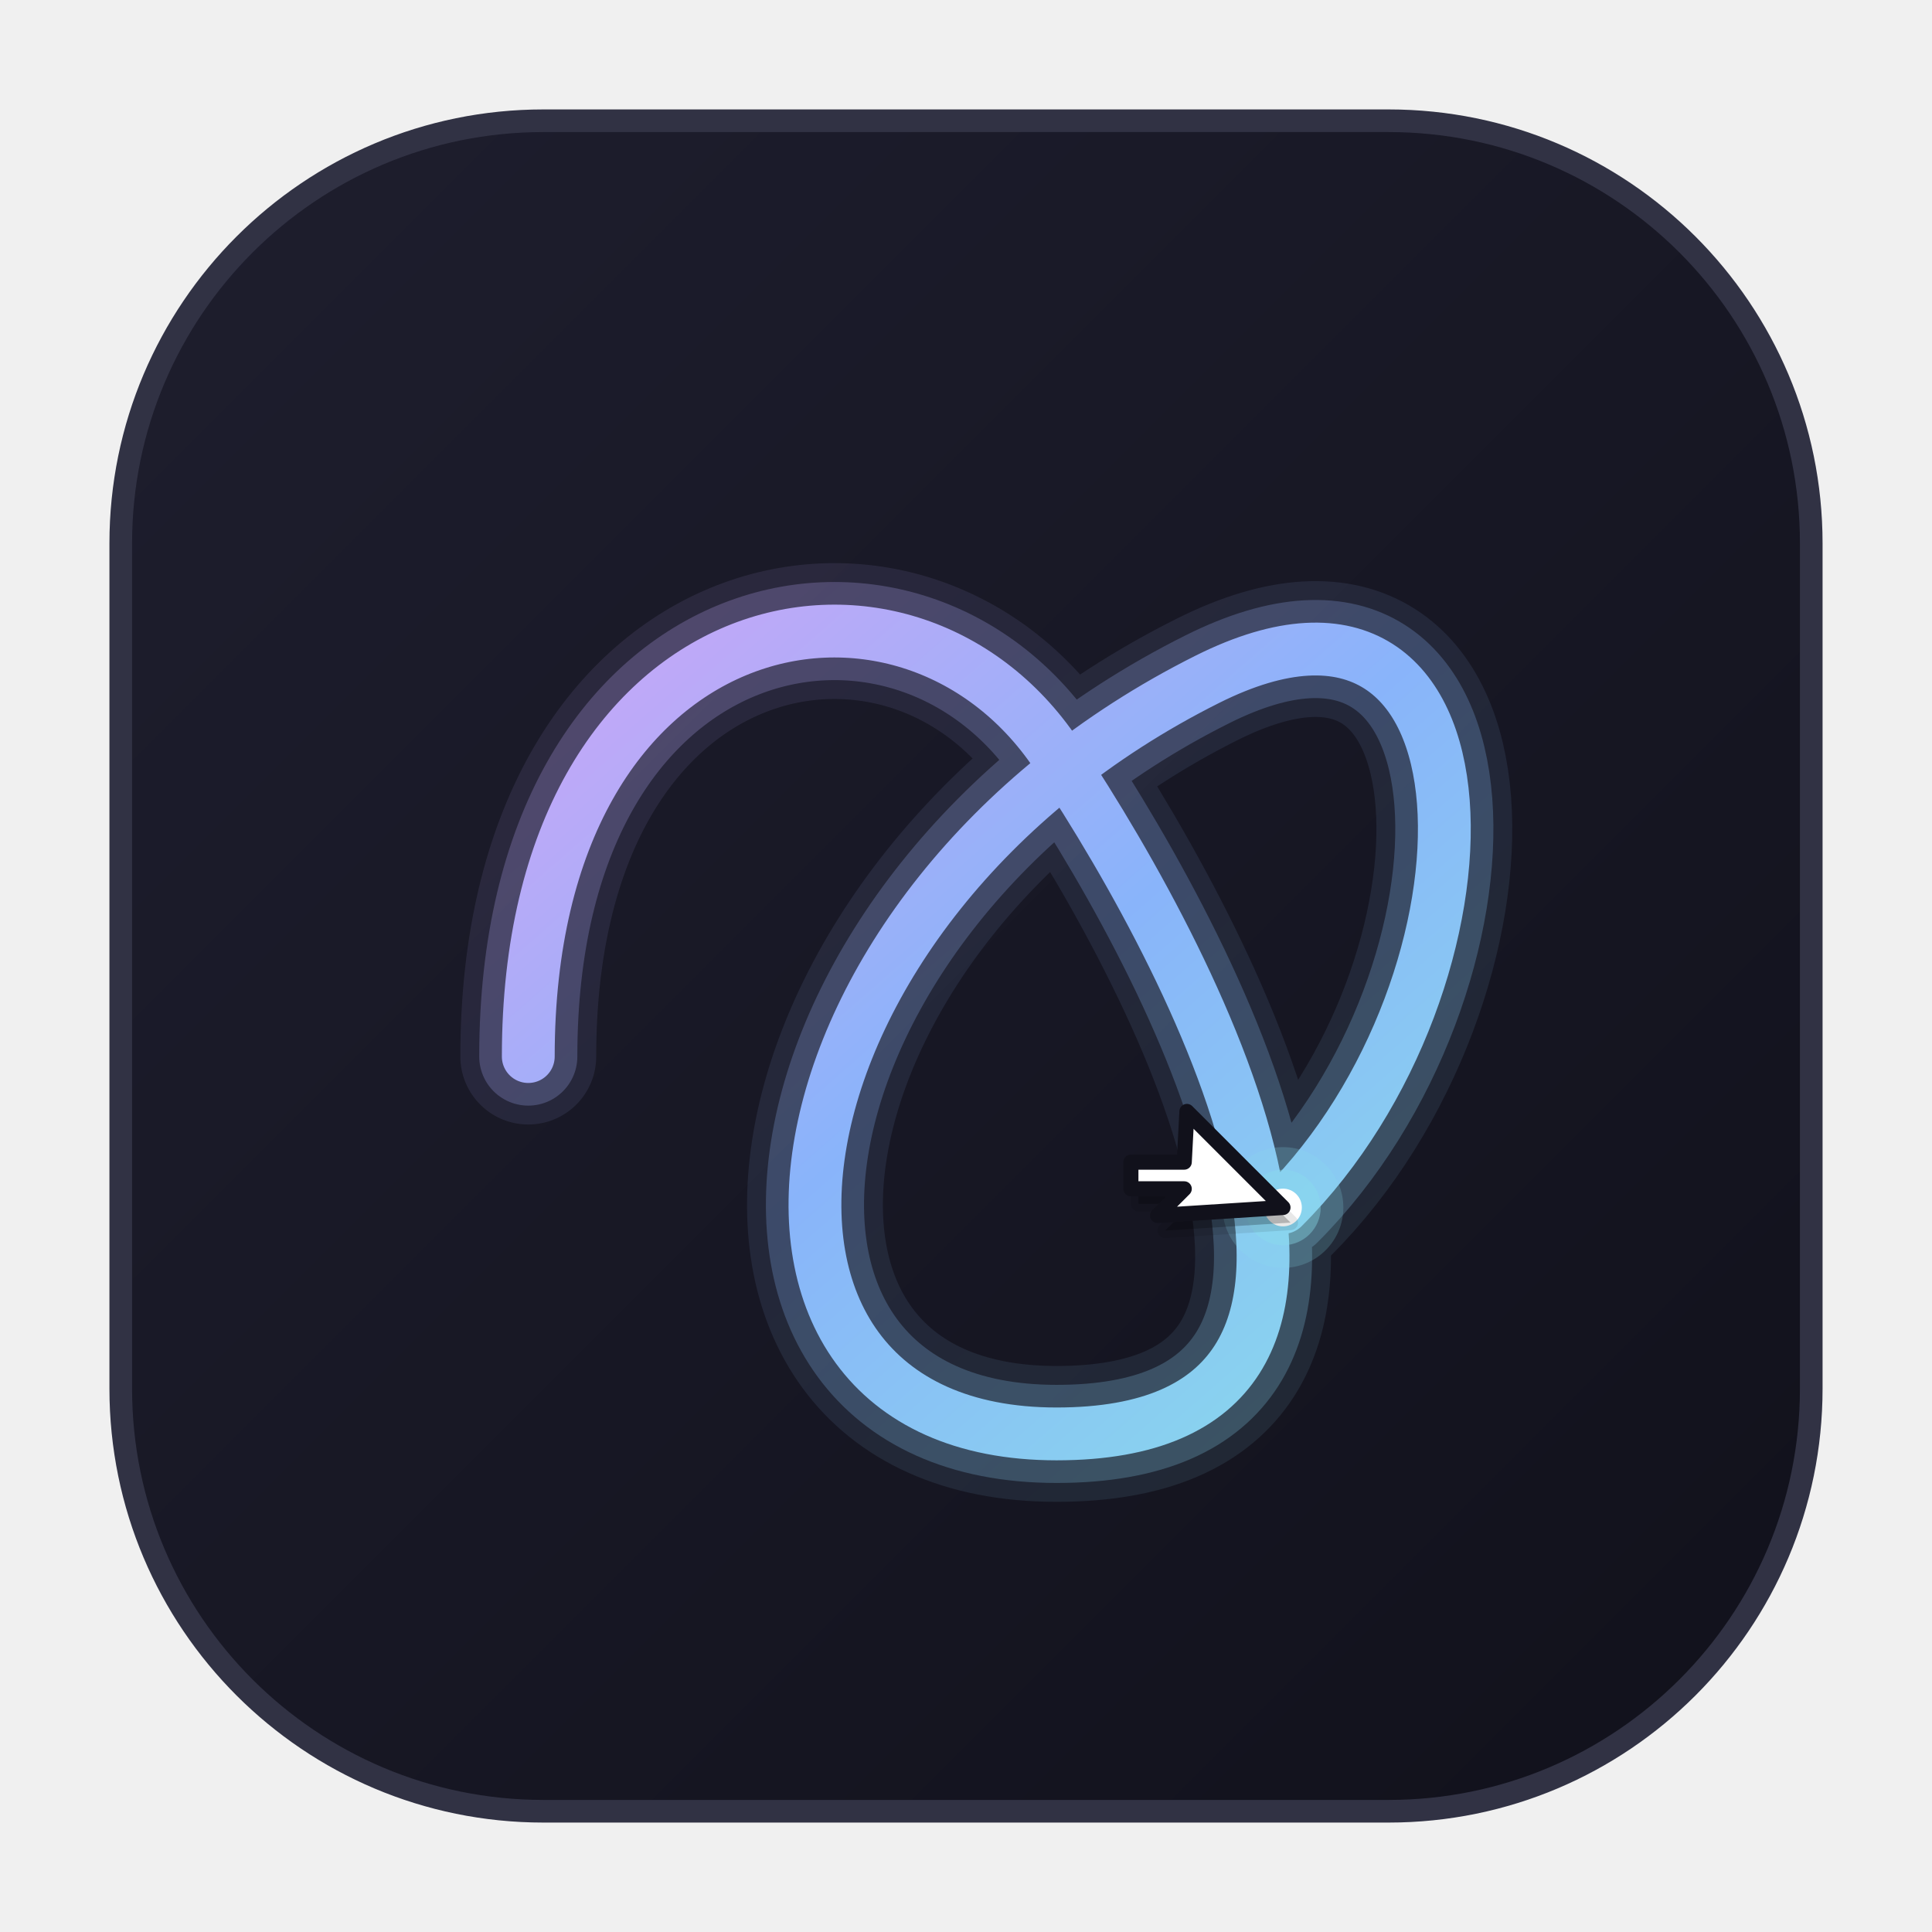
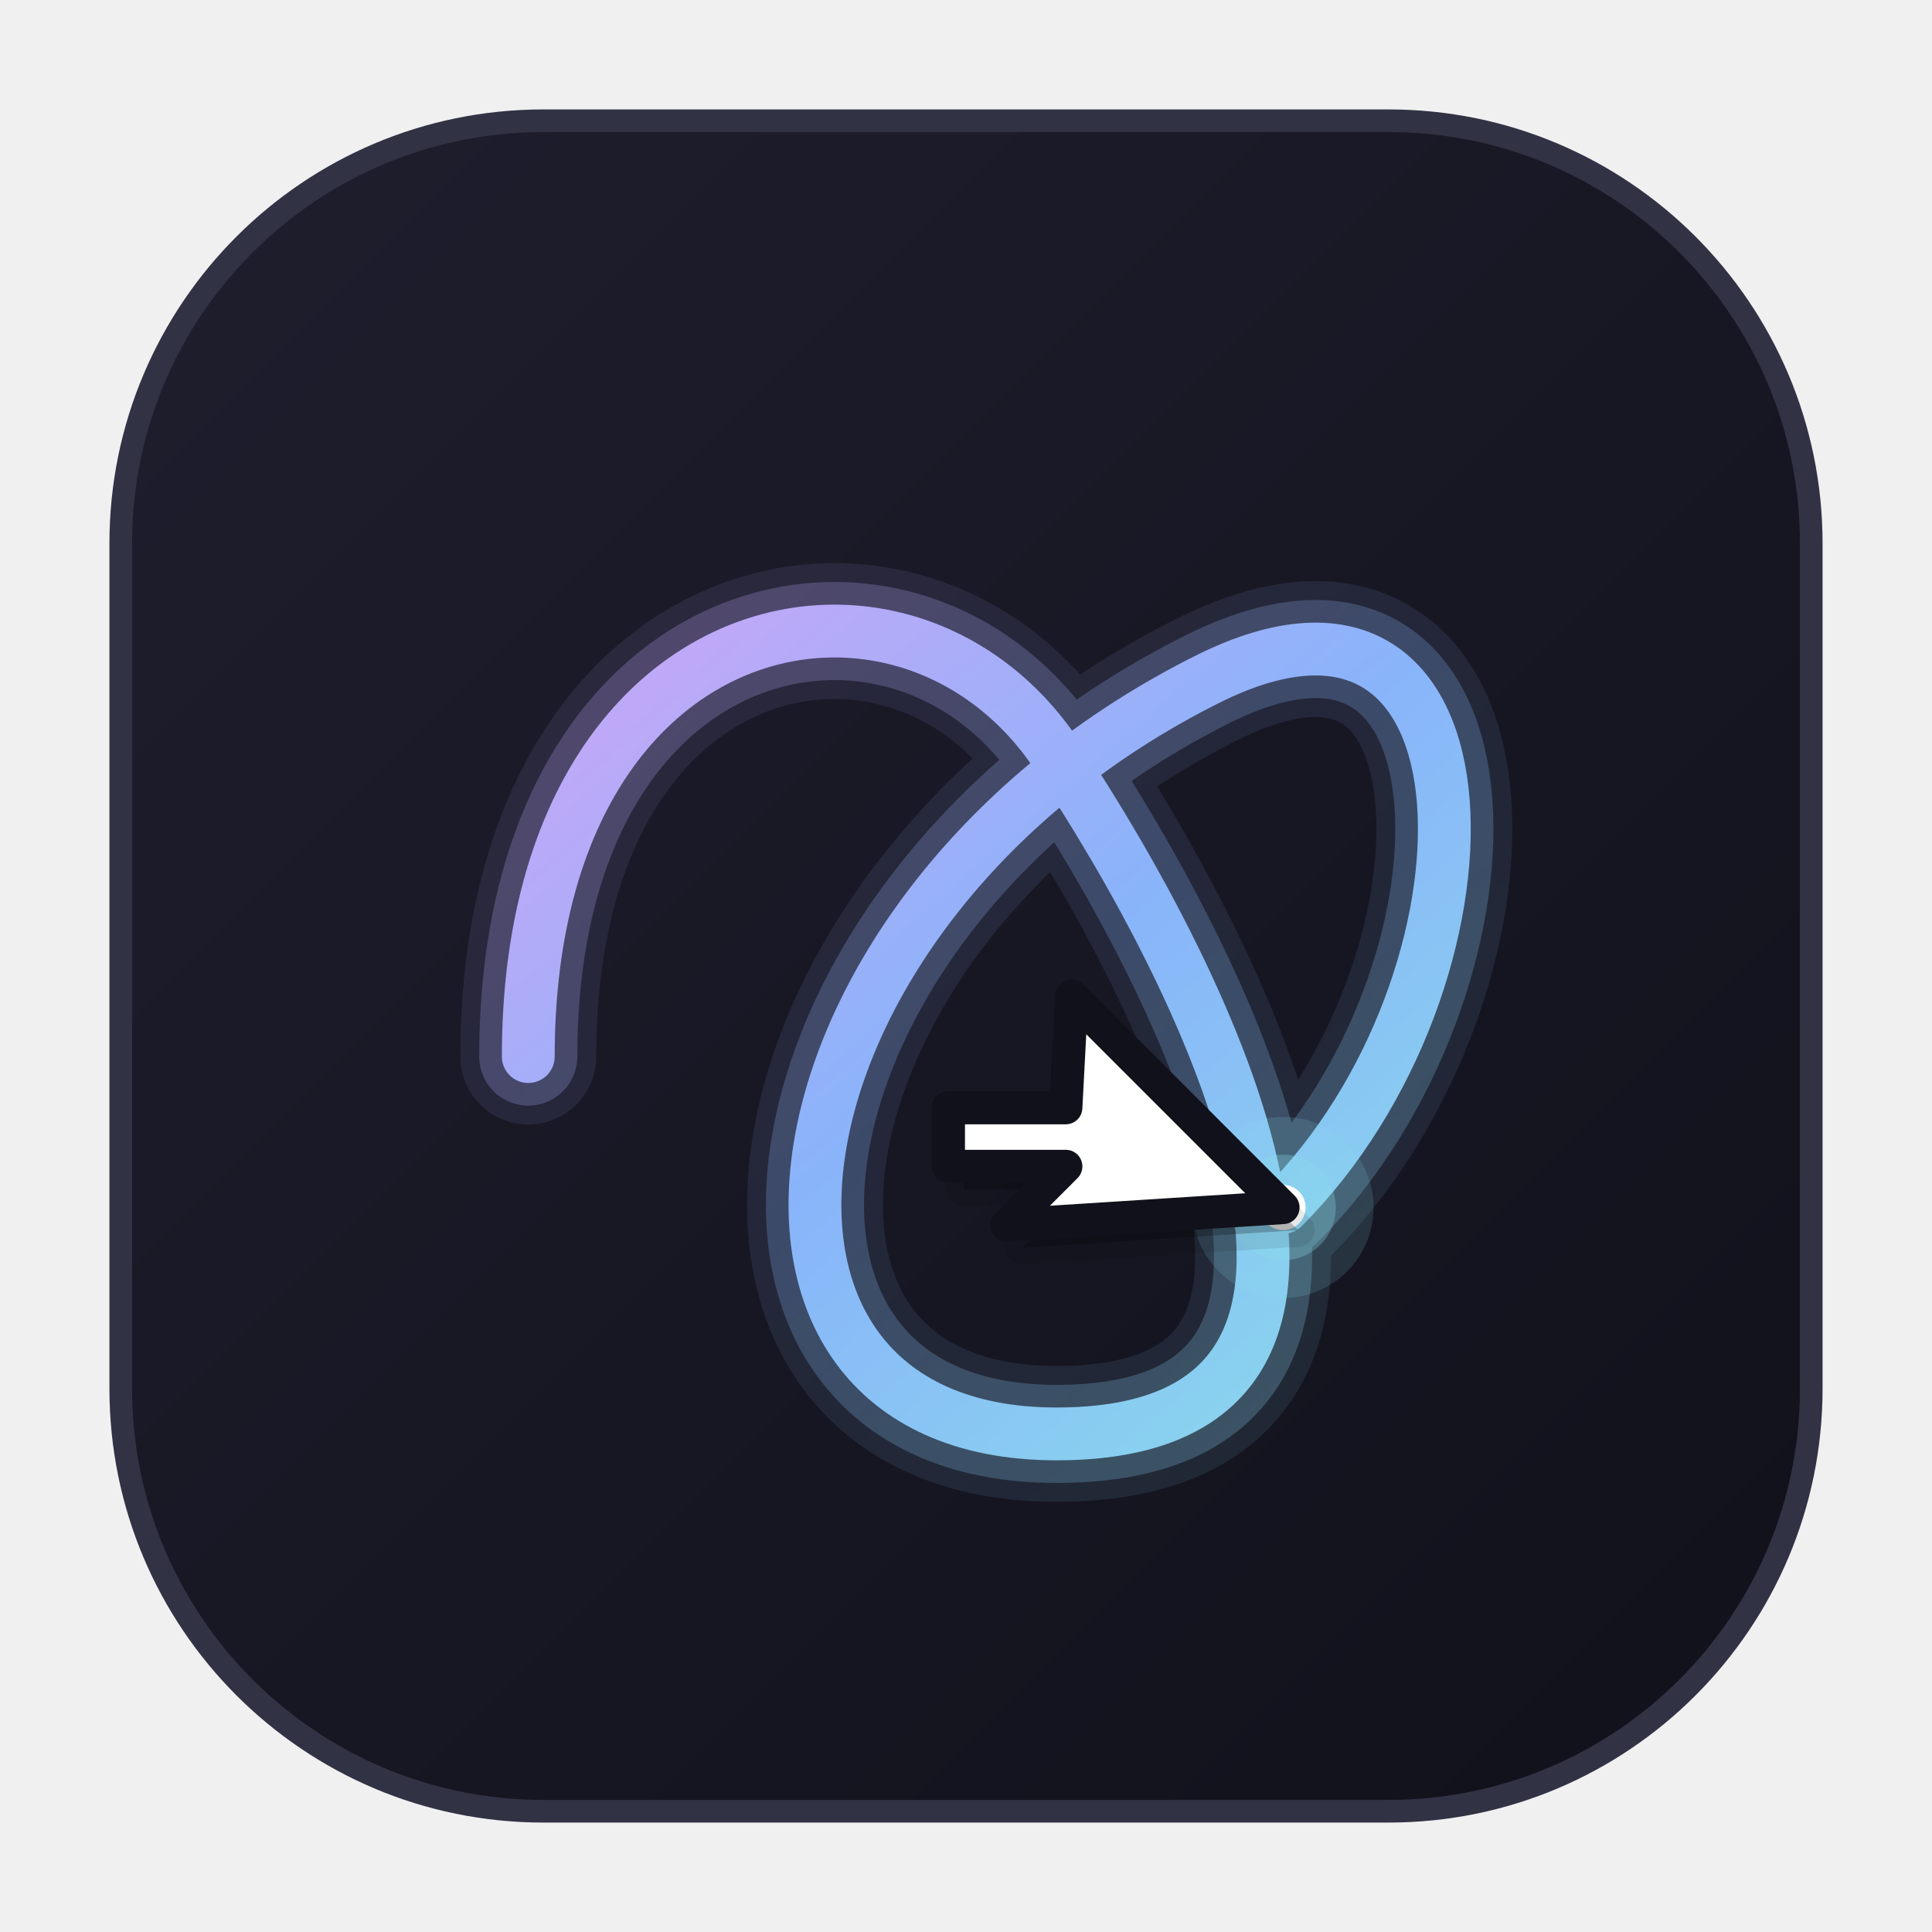
<svg xmlns="http://www.w3.org/2000/svg" viewBox="0 0 512 512" width="100%" height="100%">
  <defs>
    <linearGradient id="bgGrad" x1="0%" y1="0%" x2="100%" y2="100%">
      <stop offset="0%" stop-color="#1e1e2e" />
      <stop offset="100%" stop-color="#11111b" />
    </linearGradient>
    <linearGradient id="pathGrad" x1="0%" y1="0%" x2="100%" y2="100%">
      <stop offset="0%" stop-color="#cba6f7" />
      <stop offset="50%" stop-color="#89b4fa" />
      <stop offset="100%" stop-color="#89dceb" />
    </linearGradient>
  </defs>
  <rect x="32" y="32" width="448" height="448" rx="112" fill="url(#bgGrad)" stroke="#313244" stroke-width="6" />
  <path d="M 140 280 C 140 160, 240 140, 280 200 C 320 260, 380 380, 280 380 C 180 380, 200 240, 320 180 C 400 140, 400 260, 340 320" fill="none" stroke="url(#pathGrad)" stroke-width="36" stroke-linecap="round" stroke-opacity="0.1" />
  <path d="M 140 280 C 140 160, 240 140, 280 200 C 320 260, 380 380, 280 380 C 180 380, 200 240, 320 180 C 400 140, 400 260, 340 320" fill="none" stroke="url(#pathGrad)" stroke-width="26" stroke-linecap="round" stroke-opacity="0.25" />
  <path d="M 140 280 C 140 160, 240 140, 280 200 C 320 260, 380 380, 280 380 C 180 380, 200 240, 320 180 C 400 140, 400 260, 340 320" fill="none" stroke="url(#pathGrad)" stroke-width="14" stroke-linecap="round" />
-   <circle cx="340" cy="320" r="16" fill="#89dceb" opacity="0.2" />
-   <circle cx="340" cy="320" r="10" fill="#89dceb" opacity="0.4" />
-   <circle cx="340" cy="320" r="5" fill="#ffffff" />
-   <g transform="translate(342, 324) rotate(135)">
+   <circle cx="340" cy="320" r="24" fill="#89dceb" opacity="0.15" />
+   <circle cx="340" cy="320" r="14" fill="#89dceb" opacity="0.3" />
+   <circle cx="340" cy="320" r="6" fill="#ffffff" />
+   <g transform="translate(344, 326) rotate(135) scale(2.2)">
    <polygon points="0,0 0,36 10,27 20,37 25,32 15,22 25,22" fill="#000000" opacity="0.3" stroke="#000000" stroke-width="4" stroke-linejoin="round" stroke-opacity="0.3" />
  </g>
-   <g transform="translate(340, 320) rotate(135)">
+   <g transform="translate(340, 320) rotate(135) scale(2.2)">
    <polygon points="0,0 0,36 10,27 20,37 25,32 15,22 25,22" fill="#ffffff" stroke="#11111b" stroke-width="4" stroke-linejoin="round" />
  </g>
</svg>
